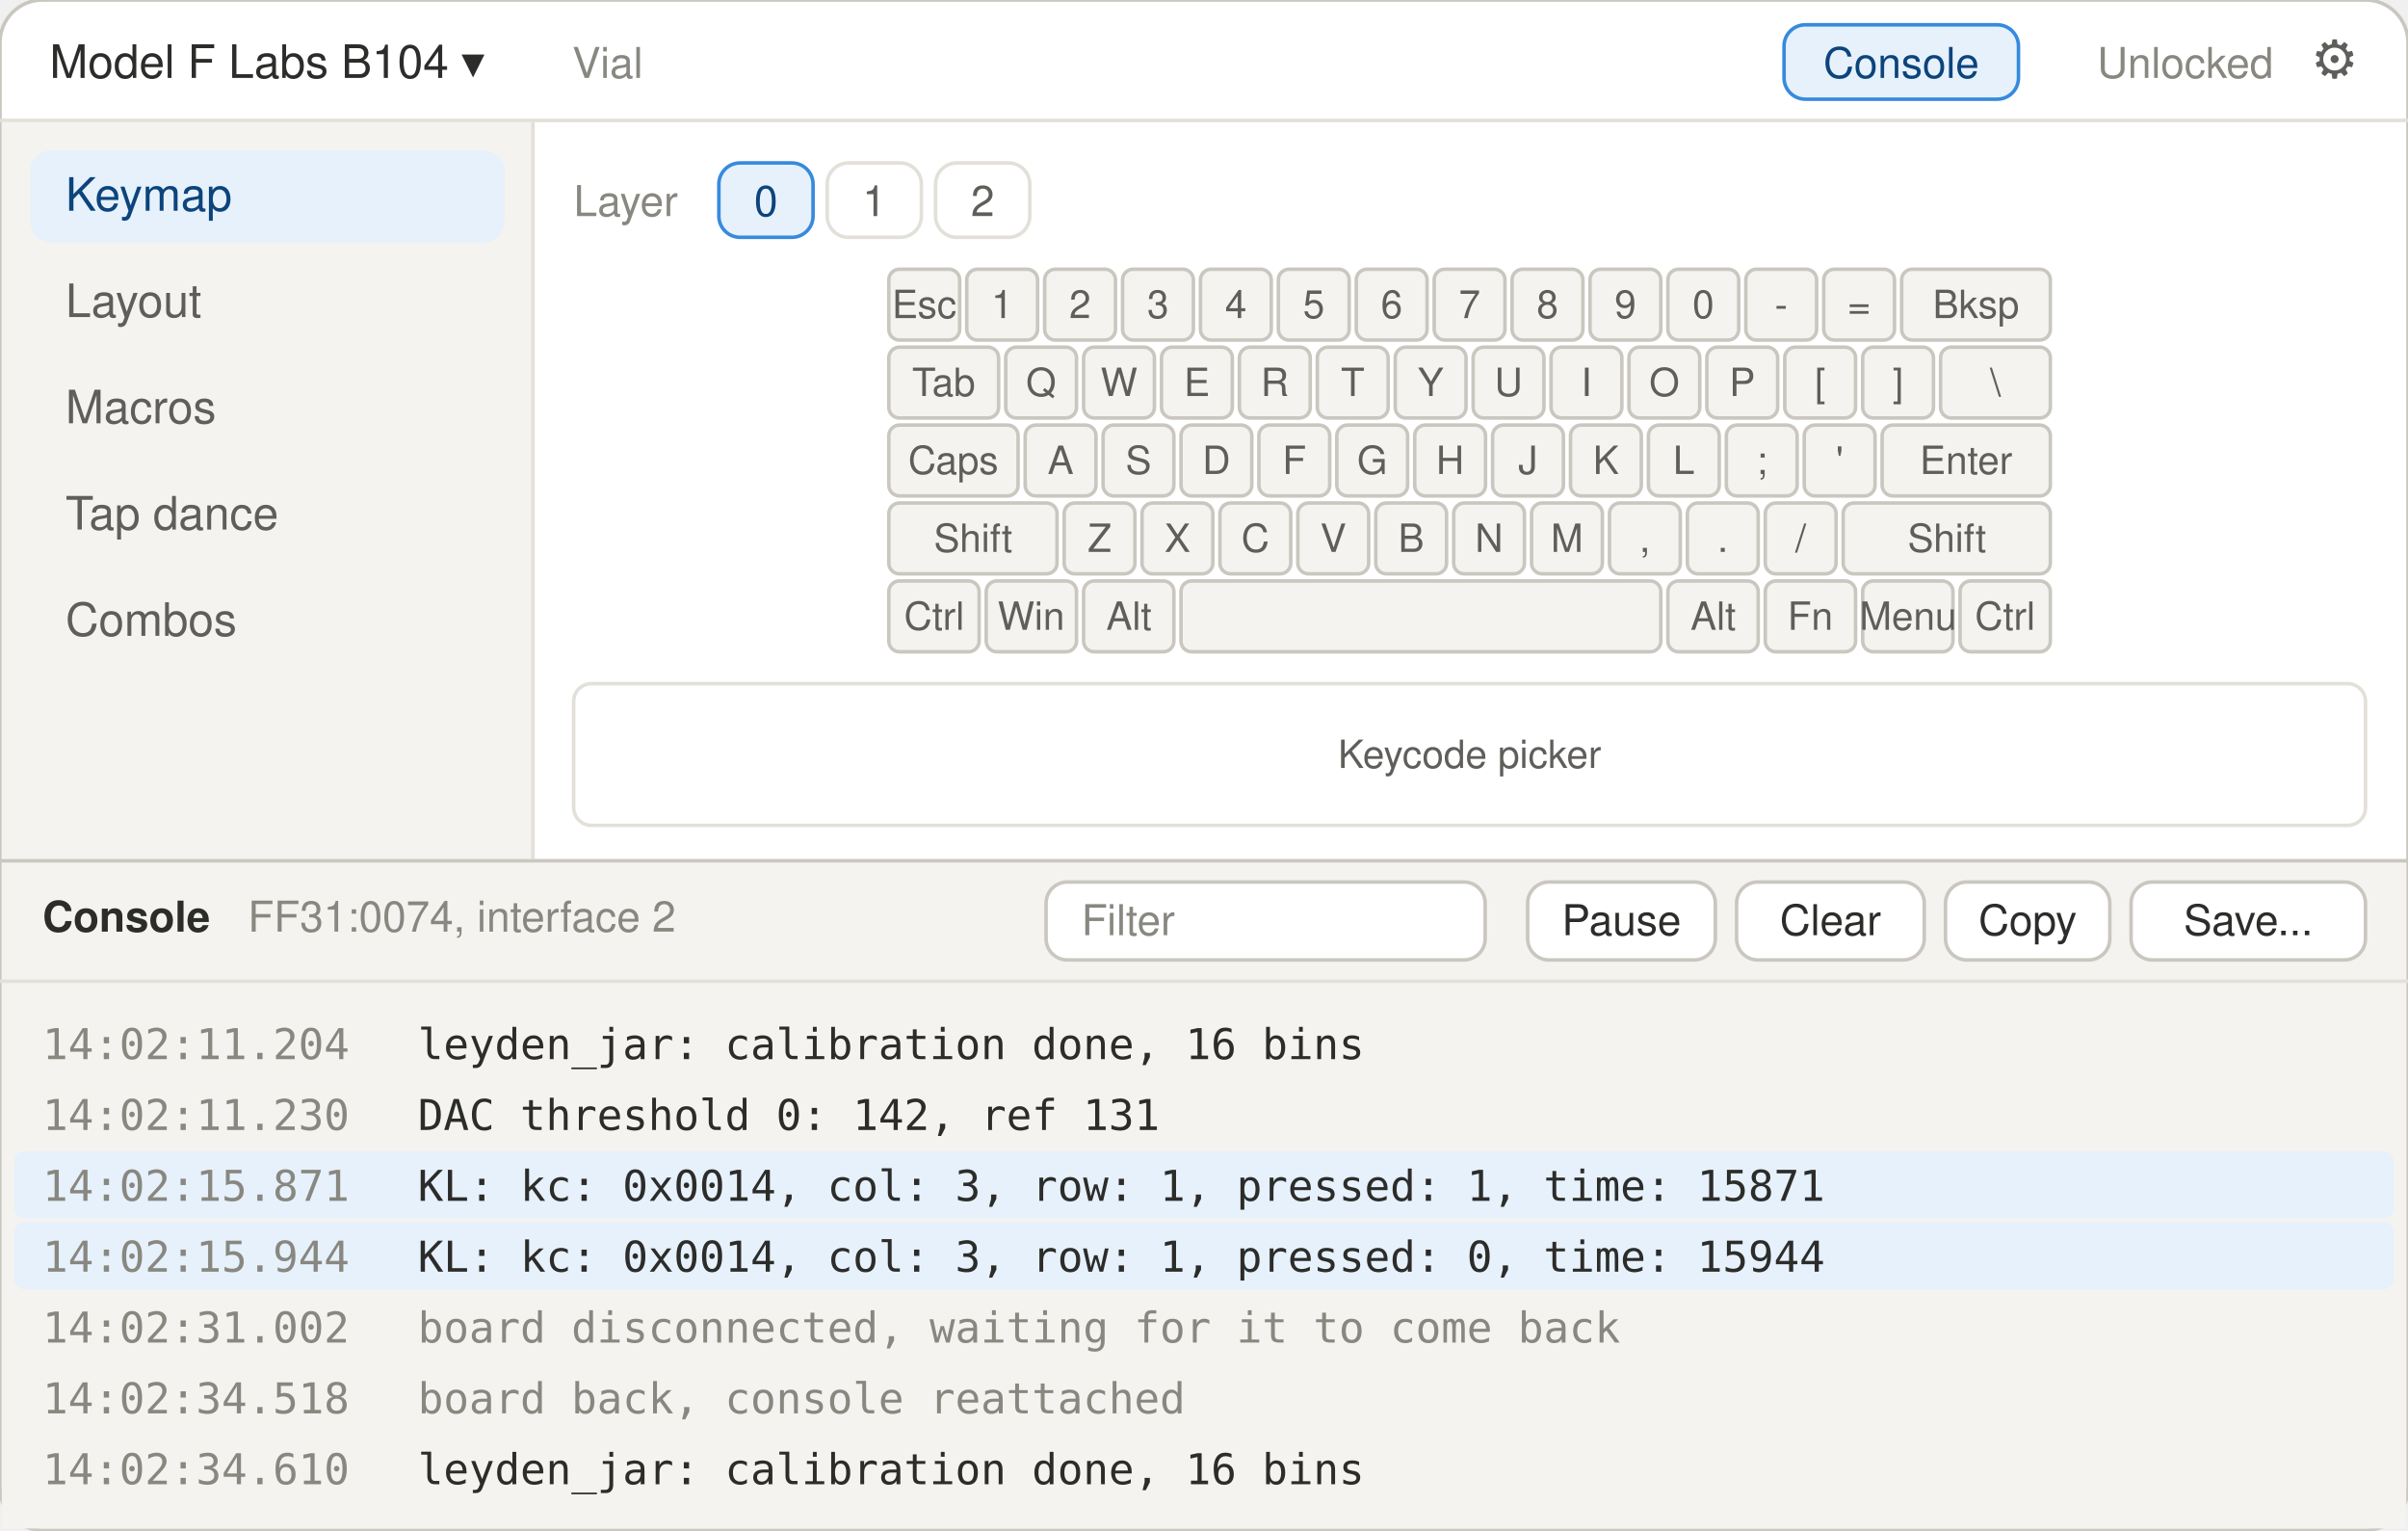
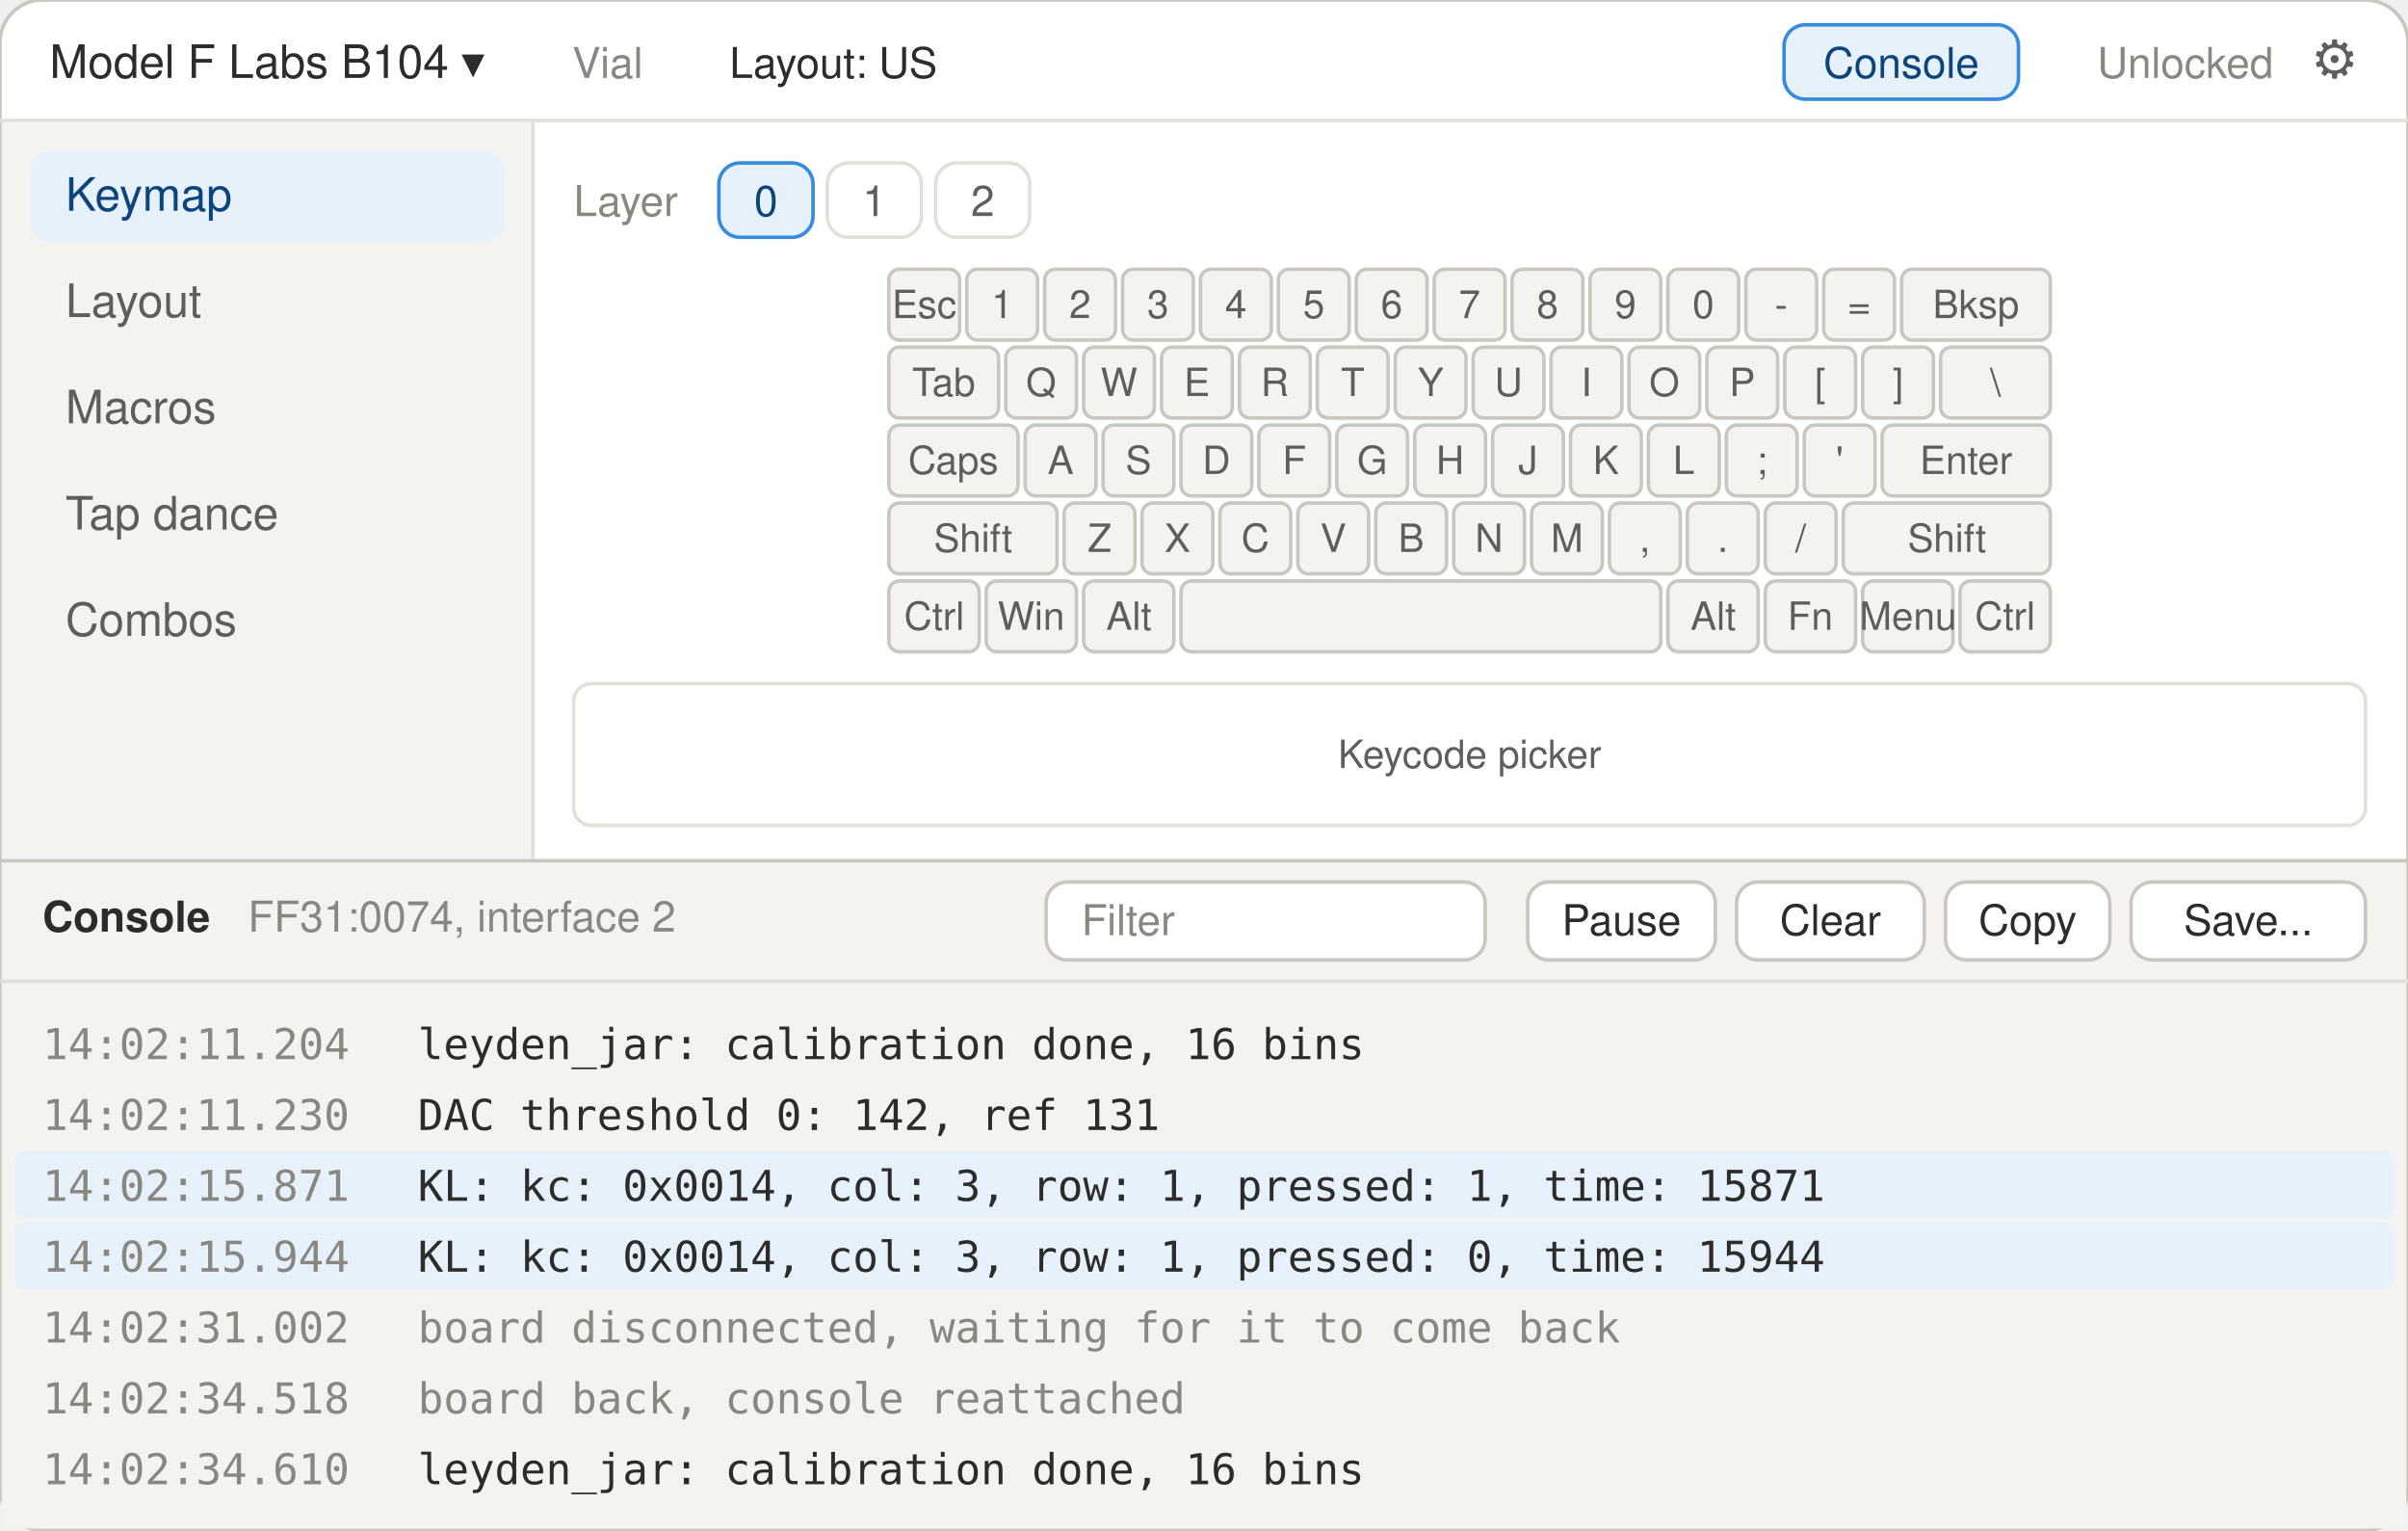
<svg xmlns="http://www.w3.org/2000/svg" width="680" height="432" viewBox="0 0 680 432">
  <rect x="0.0" y="0.0" width="680.0" height="432.0" rx="12" fill="#FFFFFF" stroke="#C9C7BF" stroke-width="1" />
  <text x="14.0" y="22.0" font-family="Segoe UI, Helvetica, Arial, sans-serif" font-size="13" fill="#2C2C2A" text-anchor="start" font-weight="400">Model F Labs B104  ▾</text>
  <text x="161.6" y="22.0" font-family="Segoe UI, Helvetica, Arial, sans-serif" font-size="12" fill="#888780" text-anchor="start" font-weight="400">Vial</text>
+   <text x="206.0" y="22.0" font-family="Segoe UI, Helvetica, Arial, sans-serif" font-size="12" fill="#2C2C2A" text-anchor="start" font-weight="400">Layout: US</text>
  <text x="666.0" y="22.0" font-family="Segoe UI, Helvetica, Arial, sans-serif" font-size="15" fill="#5F5E5A" text-anchor="end" font-weight="400">⚙</text>
  <text x="642.0" y="22.0" font-family="Segoe UI, Helvetica, Arial, sans-serif" font-size="12" fill="#888780" text-anchor="end" font-weight="400">Unlocked</text>
  <line x1="0" y1="34" x2="680" y2="34" stroke="#E2E0D8" stroke-width="1" />
  <rect x="503.8" y="7.0" width="66.2" height="21.0" rx="6" fill="#E6F1FB" stroke="#378ADD" stroke-width="1" />
  <text x="536.9" y="22.0" font-family="Segoe UI, Helvetica, Arial, sans-serif" font-size="12" fill="#0C447C" text-anchor="middle" font-weight="400">Console</text>
  <rect x="0.5" y="34.5" width="150.0" height="208.0" rx="0" fill="#F4F3EF" stroke="none" />
  <line x1="150.5" y1="34.5" x2="150.5" y2="242.5" stroke="#E2E0D8" stroke-width="1" />
  <rect x="8.5" y="42.5" width="134.0" height="26.0" rx="6" fill="#E6F1FB" stroke="none" />
  <text x="18.5" y="59.5" font-family="Segoe UI, Helvetica, Arial, sans-serif" font-size="13" fill="#0C447C" text-anchor="start" font-weight="400">Keymap</text>
  <text x="18.5" y="89.5" font-family="Segoe UI, Helvetica, Arial, sans-serif" font-size="13" fill="#5F5E5A" text-anchor="start" font-weight="400">Layout</text>
  <text x="18.5" y="119.5" font-family="Segoe UI, Helvetica, Arial, sans-serif" font-size="13" fill="#5F5E5A" text-anchor="start" font-weight="400">Macros</text>
  <text x="18.5" y="149.5" font-family="Segoe UI, Helvetica, Arial, sans-serif" font-size="13" fill="#5F5E5A" text-anchor="start" font-weight="400">Tap dance</text>
  <text x="18.5" y="179.5" font-family="Segoe UI, Helvetica, Arial, sans-serif" font-size="13" fill="#5F5E5A" text-anchor="start" font-weight="400">Combos</text>
  <text x="162.0" y="61.0" font-family="Segoe UI, Helvetica, Arial, sans-serif" font-size="12" fill="#888780" text-anchor="start" font-weight="400">Layer</text>
  <rect x="203.0" y="46.0" width="26.6" height="21.0" rx="6" fill="#E6F1FB" stroke="#378ADD" stroke-width="1" />
  <text x="216.3" y="61.0" font-family="Segoe UI, Helvetica, Arial, sans-serif" font-size="12" fill="#0C447C" text-anchor="middle" font-weight="400">0</text>
  <rect x="233.6" y="46.0" width="26.6" height="21.0" rx="6" fill="#FFFFFF" stroke="#E2E0D8" stroke-width="1" />
  <text x="246.9" y="61.0" font-family="Segoe UI, Helvetica, Arial, sans-serif" font-size="12" fill="#5F5E5A" text-anchor="middle" font-weight="400">1</text>
  <rect x="264.2" y="46.0" width="26.6" height="21.0" rx="6" fill="#FFFFFF" stroke="#E2E0D8" stroke-width="1" />
  <text x="277.5" y="61.0" font-family="Segoe UI, Helvetica, Arial, sans-serif" font-size="12" fill="#5F5E5A" text-anchor="middle" font-weight="400">2</text>
  <rect x="251.0" y="76.0" width="20.0" height="20.0" rx="3" fill="#F4F3EF" stroke="#C9C7BF" stroke-width="1" />
  <text x="261.0" y="89.8" font-family="Segoe UI, Helvetica, Arial, sans-serif" font-size="11" fill="#5F5E5A" text-anchor="middle" font-weight="400">Esc</text>
  <rect x="273.0" y="76.0" width="20.0" height="20.0" rx="3" fill="#F4F3EF" stroke="#C9C7BF" stroke-width="1" />
  <text x="283.0" y="89.8" font-family="Segoe UI, Helvetica, Arial, sans-serif" font-size="11" fill="#5F5E5A" text-anchor="middle" font-weight="400">1</text>
  <rect x="295.0" y="76.0" width="20.0" height="20.0" rx="3" fill="#F4F3EF" stroke="#C9C7BF" stroke-width="1" />
  <text x="305.0" y="89.8" font-family="Segoe UI, Helvetica, Arial, sans-serif" font-size="11" fill="#5F5E5A" text-anchor="middle" font-weight="400">2</text>
  <rect x="317.0" y="76.0" width="20.0" height="20.0" rx="3" fill="#F4F3EF" stroke="#C9C7BF" stroke-width="1" />
  <text x="327.0" y="89.8" font-family="Segoe UI, Helvetica, Arial, sans-serif" font-size="11" fill="#5F5E5A" text-anchor="middle" font-weight="400">3</text>
  <rect x="339.0" y="76.0" width="20.0" height="20.0" rx="3" fill="#F4F3EF" stroke="#C9C7BF" stroke-width="1" />
  <text x="349.0" y="89.8" font-family="Segoe UI, Helvetica, Arial, sans-serif" font-size="11" fill="#5F5E5A" text-anchor="middle" font-weight="400">4</text>
  <rect x="361.0" y="76.0" width="20.0" height="20.0" rx="3" fill="#F4F3EF" stroke="#C9C7BF" stroke-width="1" />
  <text x="371.0" y="89.8" font-family="Segoe UI, Helvetica, Arial, sans-serif" font-size="11" fill="#5F5E5A" text-anchor="middle" font-weight="400">5</text>
  <rect x="383.0" y="76.0" width="20.0" height="20.0" rx="3" fill="#F4F3EF" stroke="#C9C7BF" stroke-width="1" />
  <text x="393.0" y="89.8" font-family="Segoe UI, Helvetica, Arial, sans-serif" font-size="11" fill="#5F5E5A" text-anchor="middle" font-weight="400">6</text>
  <rect x="405.0" y="76.0" width="20.0" height="20.0" rx="3" fill="#F4F3EF" stroke="#C9C7BF" stroke-width="1" />
  <text x="415.0" y="89.8" font-family="Segoe UI, Helvetica, Arial, sans-serif" font-size="11" fill="#5F5E5A" text-anchor="middle" font-weight="400">7</text>
  <rect x="427.0" y="76.0" width="20.0" height="20.0" rx="3" fill="#F4F3EF" stroke="#C9C7BF" stroke-width="1" />
  <text x="437.0" y="89.8" font-family="Segoe UI, Helvetica, Arial, sans-serif" font-size="11" fill="#5F5E5A" text-anchor="middle" font-weight="400">8</text>
  <rect x="449.0" y="76.0" width="20.0" height="20.0" rx="3" fill="#F4F3EF" stroke="#C9C7BF" stroke-width="1" />
  <text x="459.0" y="89.8" font-family="Segoe UI, Helvetica, Arial, sans-serif" font-size="11" fill="#5F5E5A" text-anchor="middle" font-weight="400">9</text>
  <rect x="471.0" y="76.0" width="20.0" height="20.0" rx="3" fill="#F4F3EF" stroke="#C9C7BF" stroke-width="1" />
  <text x="481.0" y="89.8" font-family="Segoe UI, Helvetica, Arial, sans-serif" font-size="11" fill="#5F5E5A" text-anchor="middle" font-weight="400">0</text>
  <rect x="493.0" y="76.0" width="20.0" height="20.0" rx="3" fill="#F4F3EF" stroke="#C9C7BF" stroke-width="1" />
  <text x="503.0" y="89.8" font-family="Segoe UI, Helvetica, Arial, sans-serif" font-size="11" fill="#5F5E5A" text-anchor="middle" font-weight="400">-</text>
  <rect x="515.0" y="76.0" width="20.0" height="20.0" rx="3" fill="#F4F3EF" stroke="#C9C7BF" stroke-width="1" />
  <text x="525.0" y="89.8" font-family="Segoe UI, Helvetica, Arial, sans-serif" font-size="11" fill="#5F5E5A" text-anchor="middle" font-weight="400">=</text>
  <rect x="537.0" y="76.0" width="42.0" height="20.0" rx="3" fill="#F4F3EF" stroke="#C9C7BF" stroke-width="1" />
  <text x="558.0" y="89.8" font-family="Segoe UI, Helvetica, Arial, sans-serif" font-size="11" fill="#5F5E5A" text-anchor="middle" font-weight="400">Bksp</text>
  <rect x="251.0" y="98.0" width="31.0" height="20.0" rx="3" fill="#F4F3EF" stroke="#C9C7BF" stroke-width="1" />
  <text x="266.5" y="111.8" font-family="Segoe UI, Helvetica, Arial, sans-serif" font-size="11" fill="#5F5E5A" text-anchor="middle" font-weight="400">Tab</text>
  <rect x="284.0" y="98.0" width="20.0" height="20.0" rx="3" fill="#F4F3EF" stroke="#C9C7BF" stroke-width="1" />
  <text x="294.0" y="111.8" font-family="Segoe UI, Helvetica, Arial, sans-serif" font-size="11" fill="#5F5E5A" text-anchor="middle" font-weight="400">Q</text>
  <rect x="306.0" y="98.0" width="20.0" height="20.0" rx="3" fill="#F4F3EF" stroke="#C9C7BF" stroke-width="1" />
  <text x="316.0" y="111.8" font-family="Segoe UI, Helvetica, Arial, sans-serif" font-size="11" fill="#5F5E5A" text-anchor="middle" font-weight="400">W</text>
  <rect x="328.0" y="98.0" width="20.0" height="20.0" rx="3" fill="#F4F3EF" stroke="#C9C7BF" stroke-width="1" />
  <text x="338.0" y="111.8" font-family="Segoe UI, Helvetica, Arial, sans-serif" font-size="11" fill="#5F5E5A" text-anchor="middle" font-weight="400">E</text>
  <rect x="350.0" y="98.0" width="20.0" height="20.0" rx="3" fill="#F4F3EF" stroke="#C9C7BF" stroke-width="1" />
  <text x="360.0" y="111.8" font-family="Segoe UI, Helvetica, Arial, sans-serif" font-size="11" fill="#5F5E5A" text-anchor="middle" font-weight="400">R</text>
  <rect x="372.0" y="98.0" width="20.0" height="20.0" rx="3" fill="#F4F3EF" stroke="#C9C7BF" stroke-width="1" />
  <text x="382.0" y="111.8" font-family="Segoe UI, Helvetica, Arial, sans-serif" font-size="11" fill="#5F5E5A" text-anchor="middle" font-weight="400">T</text>
  <rect x="394.0" y="98.0" width="20.0" height="20.0" rx="3" fill="#F4F3EF" stroke="#C9C7BF" stroke-width="1" />
  <text x="404.0" y="111.8" font-family="Segoe UI, Helvetica, Arial, sans-serif" font-size="11" fill="#5F5E5A" text-anchor="middle" font-weight="400">Y</text>
  <rect x="416.0" y="98.0" width="20.0" height="20.0" rx="3" fill="#F4F3EF" stroke="#C9C7BF" stroke-width="1" />
  <text x="426.0" y="111.8" font-family="Segoe UI, Helvetica, Arial, sans-serif" font-size="11" fill="#5F5E5A" text-anchor="middle" font-weight="400">U</text>
  <rect x="438.0" y="98.0" width="20.0" height="20.0" rx="3" fill="#F4F3EF" stroke="#C9C7BF" stroke-width="1" />
  <text x="448.0" y="111.8" font-family="Segoe UI, Helvetica, Arial, sans-serif" font-size="11" fill="#5F5E5A" text-anchor="middle" font-weight="400">I</text>
  <rect x="460.0" y="98.0" width="20.0" height="20.0" rx="3" fill="#F4F3EF" stroke="#C9C7BF" stroke-width="1" />
  <text x="470.0" y="111.8" font-family="Segoe UI, Helvetica, Arial, sans-serif" font-size="11" fill="#5F5E5A" text-anchor="middle" font-weight="400">O</text>
  <rect x="482.0" y="98.0" width="20.0" height="20.0" rx="3" fill="#F4F3EF" stroke="#C9C7BF" stroke-width="1" />
  <text x="492.0" y="111.8" font-family="Segoe UI, Helvetica, Arial, sans-serif" font-size="11" fill="#5F5E5A" text-anchor="middle" font-weight="400">P</text>
  <rect x="504.0" y="98.0" width="20.0" height="20.0" rx="3" fill="#F4F3EF" stroke="#C9C7BF" stroke-width="1" />
  <text x="514.0" y="111.8" font-family="Segoe UI, Helvetica, Arial, sans-serif" font-size="11" fill="#5F5E5A" text-anchor="middle" font-weight="400">[</text>
  <rect x="526.0" y="98.0" width="20.0" height="20.0" rx="3" fill="#F4F3EF" stroke="#C9C7BF" stroke-width="1" />
  <text x="536.0" y="111.8" font-family="Segoe UI, Helvetica, Arial, sans-serif" font-size="11" fill="#5F5E5A" text-anchor="middle" font-weight="400">]</text>
  <rect x="548.0" y="98.0" width="31.0" height="20.0" rx="3" fill="#F4F3EF" stroke="#C9C7BF" stroke-width="1" />
  <text x="563.5" y="111.8" font-family="Segoe UI, Helvetica, Arial, sans-serif" font-size="11" fill="#5F5E5A" text-anchor="middle" font-weight="400">\</text>
  <rect x="251.0" y="120.0" width="36.5" height="20.0" rx="3" fill="#F4F3EF" stroke="#C9C7BF" stroke-width="1" />
  <text x="269.2" y="133.8" font-family="Segoe UI, Helvetica, Arial, sans-serif" font-size="11" fill="#5F5E5A" text-anchor="middle" font-weight="400">Caps</text>
  <rect x="289.5" y="120.0" width="20.0" height="20.0" rx="3" fill="#F4F3EF" stroke="#C9C7BF" stroke-width="1" />
  <text x="299.5" y="133.8" font-family="Segoe UI, Helvetica, Arial, sans-serif" font-size="11" fill="#5F5E5A" text-anchor="middle" font-weight="400">A</text>
  <rect x="311.5" y="120.0" width="20.0" height="20.0" rx="3" fill="#F4F3EF" stroke="#C9C7BF" stroke-width="1" />
  <text x="321.5" y="133.8" font-family="Segoe UI, Helvetica, Arial, sans-serif" font-size="11" fill="#5F5E5A" text-anchor="middle" font-weight="400">S</text>
  <rect x="333.5" y="120.0" width="20.0" height="20.0" rx="3" fill="#F4F3EF" stroke="#C9C7BF" stroke-width="1" />
  <text x="343.5" y="133.8" font-family="Segoe UI, Helvetica, Arial, sans-serif" font-size="11" fill="#5F5E5A" text-anchor="middle" font-weight="400">D</text>
  <rect x="355.5" y="120.0" width="20.0" height="20.0" rx="3" fill="#F4F3EF" stroke="#C9C7BF" stroke-width="1" />
  <text x="365.5" y="133.8" font-family="Segoe UI, Helvetica, Arial, sans-serif" font-size="11" fill="#5F5E5A" text-anchor="middle" font-weight="400">F</text>
  <rect x="377.5" y="120.0" width="20.0" height="20.0" rx="3" fill="#F4F3EF" stroke="#C9C7BF" stroke-width="1" />
  <text x="387.5" y="133.8" font-family="Segoe UI, Helvetica, Arial, sans-serif" font-size="11" fill="#5F5E5A" text-anchor="middle" font-weight="400">G</text>
  <rect x="399.5" y="120.0" width="20.0" height="20.0" rx="3" fill="#F4F3EF" stroke="#C9C7BF" stroke-width="1" />
  <text x="409.5" y="133.8" font-family="Segoe UI, Helvetica, Arial, sans-serif" font-size="11" fill="#5F5E5A" text-anchor="middle" font-weight="400">H</text>
  <rect x="421.5" y="120.0" width="20.0" height="20.0" rx="3" fill="#F4F3EF" stroke="#C9C7BF" stroke-width="1" />
  <text x="431.5" y="133.8" font-family="Segoe UI, Helvetica, Arial, sans-serif" font-size="11" fill="#5F5E5A" text-anchor="middle" font-weight="400">J</text>
  <rect x="443.5" y="120.0" width="20.0" height="20.0" rx="3" fill="#F4F3EF" stroke="#C9C7BF" stroke-width="1" />
  <text x="453.5" y="133.8" font-family="Segoe UI, Helvetica, Arial, sans-serif" font-size="11" fill="#5F5E5A" text-anchor="middle" font-weight="400">K</text>
  <rect x="465.5" y="120.0" width="20.0" height="20.0" rx="3" fill="#F4F3EF" stroke="#C9C7BF" stroke-width="1" />
  <text x="475.5" y="133.8" font-family="Segoe UI, Helvetica, Arial, sans-serif" font-size="11" fill="#5F5E5A" text-anchor="middle" font-weight="400">L</text>
  <rect x="487.5" y="120.0" width="20.0" height="20.0" rx="3" fill="#F4F3EF" stroke="#C9C7BF" stroke-width="1" />
  <text x="497.5" y="133.8" font-family="Segoe UI, Helvetica, Arial, sans-serif" font-size="11" fill="#5F5E5A" text-anchor="middle" font-weight="400">;</text>
  <rect x="509.5" y="120.0" width="20.0" height="20.0" rx="3" fill="#F4F3EF" stroke="#C9C7BF" stroke-width="1" />
  <text x="519.5" y="133.8" font-family="Segoe UI, Helvetica, Arial, sans-serif" font-size="11" fill="#5F5E5A" text-anchor="middle" font-weight="400">'</text>
  <rect x="531.5" y="120.0" width="47.5" height="20.0" rx="3" fill="#F4F3EF" stroke="#C9C7BF" stroke-width="1" />
  <text x="555.2" y="133.8" font-family="Segoe UI, Helvetica, Arial, sans-serif" font-size="11" fill="#5F5E5A" text-anchor="middle" font-weight="400">Enter</text>
  <rect x="251.0" y="142.0" width="47.5" height="20.0" rx="3" fill="#F4F3EF" stroke="#C9C7BF" stroke-width="1" />
  <text x="274.8" y="155.8" font-family="Segoe UI, Helvetica, Arial, sans-serif" font-size="11" fill="#5F5E5A" text-anchor="middle" font-weight="400">Shift</text>
  <rect x="300.5" y="142.0" width="20.0" height="20.0" rx="3" fill="#F4F3EF" stroke="#C9C7BF" stroke-width="1" />
  <text x="310.5" y="155.8" font-family="Segoe UI, Helvetica, Arial, sans-serif" font-size="11" fill="#5F5E5A" text-anchor="middle" font-weight="400">Z</text>
  <rect x="322.5" y="142.0" width="20.0" height="20.0" rx="3" fill="#F4F3EF" stroke="#C9C7BF" stroke-width="1" />
  <text x="332.5" y="155.8" font-family="Segoe UI, Helvetica, Arial, sans-serif" font-size="11" fill="#5F5E5A" text-anchor="middle" font-weight="400">X</text>
  <rect x="344.5" y="142.0" width="20.0" height="20.0" rx="3" fill="#F4F3EF" stroke="#C9C7BF" stroke-width="1" />
  <text x="354.5" y="155.8" font-family="Segoe UI, Helvetica, Arial, sans-serif" font-size="11" fill="#5F5E5A" text-anchor="middle" font-weight="400">C</text>
  <rect x="366.5" y="142.0" width="20.0" height="20.0" rx="3" fill="#F4F3EF" stroke="#C9C7BF" stroke-width="1" />
  <text x="376.5" y="155.8" font-family="Segoe UI, Helvetica, Arial, sans-serif" font-size="11" fill="#5F5E5A" text-anchor="middle" font-weight="400">V</text>
  <rect x="388.5" y="142.0" width="20.0" height="20.0" rx="3" fill="#F4F3EF" stroke="#C9C7BF" stroke-width="1" />
  <text x="398.5" y="155.8" font-family="Segoe UI, Helvetica, Arial, sans-serif" font-size="11" fill="#5F5E5A" text-anchor="middle" font-weight="400">B</text>
  <rect x="410.5" y="142.0" width="20.0" height="20.0" rx="3" fill="#F4F3EF" stroke="#C9C7BF" stroke-width="1" />
  <text x="420.5" y="155.8" font-family="Segoe UI, Helvetica, Arial, sans-serif" font-size="11" fill="#5F5E5A" text-anchor="middle" font-weight="400">N</text>
  <rect x="432.5" y="142.0" width="20.0" height="20.0" rx="3" fill="#F4F3EF" stroke="#C9C7BF" stroke-width="1" />
  <text x="442.5" y="155.8" font-family="Segoe UI, Helvetica, Arial, sans-serif" font-size="11" fill="#5F5E5A" text-anchor="middle" font-weight="400">M</text>
  <rect x="454.5" y="142.0" width="20.0" height="20.0" rx="3" fill="#F4F3EF" stroke="#C9C7BF" stroke-width="1" />
  <text x="464.5" y="155.8" font-family="Segoe UI, Helvetica, Arial, sans-serif" font-size="11" fill="#5F5E5A" text-anchor="middle" font-weight="400">,</text>
  <rect x="476.5" y="142.0" width="20.0" height="20.0" rx="3" fill="#F4F3EF" stroke="#C9C7BF" stroke-width="1" />
  <text x="486.5" y="155.8" font-family="Segoe UI, Helvetica, Arial, sans-serif" font-size="11" fill="#5F5E5A" text-anchor="middle" font-weight="400">.</text>
  <rect x="498.5" y="142.0" width="20.0" height="20.0" rx="3" fill="#F4F3EF" stroke="#C9C7BF" stroke-width="1" />
  <text x="508.5" y="155.8" font-family="Segoe UI, Helvetica, Arial, sans-serif" font-size="11" fill="#5F5E5A" text-anchor="middle" font-weight="400">/</text>
  <rect x="520.5" y="142.0" width="58.5" height="20.0" rx="3" fill="#F4F3EF" stroke="#C9C7BF" stroke-width="1" />
  <text x="549.8" y="155.8" font-family="Segoe UI, Helvetica, Arial, sans-serif" font-size="11" fill="#5F5E5A" text-anchor="middle" font-weight="400">Shift</text>
  <rect x="251.0" y="164.0" width="25.5" height="20.0" rx="3" fill="#F4F3EF" stroke="#C9C7BF" stroke-width="1" />
  <text x="263.8" y="177.8" font-family="Segoe UI, Helvetica, Arial, sans-serif" font-size="11" fill="#5F5E5A" text-anchor="middle" font-weight="400">Ctrl</text>
  <rect x="278.5" y="164.0" width="25.5" height="20.0" rx="3" fill="#F4F3EF" stroke="#C9C7BF" stroke-width="1" />
  <text x="291.2" y="177.8" font-family="Segoe UI, Helvetica, Arial, sans-serif" font-size="11" fill="#5F5E5A" text-anchor="middle" font-weight="400">Win</text>
  <rect x="306.0" y="164.0" width="25.5" height="20.0" rx="3" fill="#F4F3EF" stroke="#C9C7BF" stroke-width="1" />
  <text x="318.8" y="177.8" font-family="Segoe UI, Helvetica, Arial, sans-serif" font-size="11" fill="#5F5E5A" text-anchor="middle" font-weight="400">Alt</text>
  <rect x="333.5" y="164.0" width="135.5" height="20.0" rx="3" fill="#F4F3EF" stroke="#C9C7BF" stroke-width="1" />
  <rect x="471.0" y="164.0" width="25.5" height="20.0" rx="3" fill="#F4F3EF" stroke="#C9C7BF" stroke-width="1" />
  <text x="483.8" y="177.8" font-family="Segoe UI, Helvetica, Arial, sans-serif" font-size="11" fill="#5F5E5A" text-anchor="middle" font-weight="400">Alt</text>
  <rect x="498.5" y="164.0" width="25.5" height="20.0" rx="3" fill="#F4F3EF" stroke="#C9C7BF" stroke-width="1" />
  <text x="511.2" y="177.8" font-family="Segoe UI, Helvetica, Arial, sans-serif" font-size="11" fill="#5F5E5A" text-anchor="middle" font-weight="400">Fn</text>
  <rect x="526.0" y="164.0" width="25.5" height="20.0" rx="3" fill="#F4F3EF" stroke="#C9C7BF" stroke-width="1" />
  <text x="538.8" y="177.8" font-family="Segoe UI, Helvetica, Arial, sans-serif" font-size="11" fill="#5F5E5A" text-anchor="middle" font-weight="400">Menu</text>
  <rect x="553.5" y="164.0" width="25.5" height="20.0" rx="3" fill="#F4F3EF" stroke="#C9C7BF" stroke-width="1" />
  <text x="566.2" y="177.8" font-family="Segoe UI, Helvetica, Arial, sans-serif" font-size="11" fill="#5F5E5A" text-anchor="middle" font-weight="400">Ctrl</text>
  <rect x="162.0" y="193.0" width="506.0" height="40.0" rx="5" fill="#FFFFFF" stroke="#E2E0D8" stroke-width="1" />
  <text x="415.0" y="216.8" font-family="Segoe UI, Helvetica, Arial, sans-serif" font-size="11" fill="#5F5E5A" text-anchor="middle" font-weight="400">Keycode picker</text>
  <rect x="0.5" y="243.0" width="679.0" height="188.5" rx="0" fill="#F4F3EF" stroke="none" />
  <line x1="0" y1="243" x2="680" y2="243" stroke="#C9C7BF" stroke-width="1" />
  <text x="12.0" y="263.0" font-family="Segoe UI, Helvetica, Arial, sans-serif" font-size="12" fill="#2C2C2A" text-anchor="start" font-weight="600">Console</text>
  <text x="70.0" y="263.0" font-family="Segoe UI, Helvetica, Arial, sans-serif" font-size="12" fill="#888780" text-anchor="start" font-weight="400">FF31:0074, interface 2</text>
  <rect x="601.8" y="249.0" width="66.2" height="22.0" rx="6" fill="#FFFFFF" stroke="#C9C7BF" stroke-width="1" />
  <text x="634.9" y="264.0" font-family="Segoe UI, Helvetica, Arial, sans-serif" font-size="12" fill="#2C2C2A" text-anchor="middle" font-weight="400">Save...</text>
  <rect x="549.4" y="249.0" width="46.4" height="22.0" rx="6" fill="#FFFFFF" stroke="#C9C7BF" stroke-width="1" />
  <text x="572.6" y="264.0" font-family="Segoe UI, Helvetica, Arial, sans-serif" font-size="12" fill="#2C2C2A" text-anchor="middle" font-weight="400">Copy</text>
  <rect x="490.4" y="249.0" width="53.0" height="22.0" rx="6" fill="#FFFFFF" stroke="#C9C7BF" stroke-width="1" />
  <text x="516.9" y="264.0" font-family="Segoe UI, Helvetica, Arial, sans-serif" font-size="12" fill="#2C2C2A" text-anchor="middle" font-weight="400">Clear</text>
  <rect x="431.4" y="249.0" width="53.0" height="22.0" rx="6" fill="#FFFFFF" stroke="#C9C7BF" stroke-width="1" />
  <text x="457.9" y="264.0" font-family="Segoe UI, Helvetica, Arial, sans-serif" font-size="12" fill="#2C2C2A" text-anchor="middle" font-weight="400">Pause</text>
  <rect x="295.4" y="249.0" width="124.0" height="22.0" rx="6" fill="#FFFFFF" stroke="#C9C7BF" stroke-width="1" />
  <text x="305.4" y="264.0" font-family="Segoe UI, Helvetica, Arial, sans-serif" font-size="12" fill="#888780" text-anchor="start" font-weight="400">Filter</text>
  <line x1="0" y1="277" x2="680" y2="277" stroke="#E2E0D8" stroke-width="1" />
  <text x="12.0" y="299.0" font-family="Consolas, Menlo, monospace" font-size="12" fill="#888780" text-anchor="start" font-weight="400">14:02:11.204</text>
  <text x="118.0" y="299.0" font-family="Consolas, Menlo, monospace" font-size="12" fill="#2C2C2A" text-anchor="start" font-weight="400">leyden_jar: calibration done, 16 bins</text>
  <text x="12.0" y="319.0" font-family="Consolas, Menlo, monospace" font-size="12" fill="#888780" text-anchor="start" font-weight="400">14:02:11.230</text>
  <text x="118.0" y="319.0" font-family="Consolas, Menlo, monospace" font-size="12" fill="#2C2C2A" text-anchor="start" font-weight="400">DAC threshold 0: 142, ref 131</text>
  <rect x="4.0" y="325.0" width="672.0" height="19.0" rx="3" fill="#E6F1FB" stroke="none" />
  <text x="12.0" y="339.0" font-family="Consolas, Menlo, monospace" font-size="12" fill="#888780" text-anchor="start" font-weight="400">14:02:15.871</text>
  <text x="118.0" y="339.0" font-family="Consolas, Menlo, monospace" font-size="12" fill="#2C2C2A" text-anchor="start" font-weight="400">KL: kc: 0x0014, col: 3, row: 1, pressed: 1, time: 15871</text>
  <rect x="4.0" y="345.0" width="672.0" height="19.0" rx="3" fill="#E6F1FB" stroke="none" />
  <text x="12.0" y="359.0" font-family="Consolas, Menlo, monospace" font-size="12" fill="#888780" text-anchor="start" font-weight="400">14:02:15.944</text>
  <text x="118.0" y="359.0" font-family="Consolas, Menlo, monospace" font-size="12" fill="#2C2C2A" text-anchor="start" font-weight="400">KL: kc: 0x0014, col: 3, row: 1, pressed: 0, time: 15944</text>
  <text x="12.0" y="379.0" font-family="Consolas, Menlo, monospace" font-size="12" fill="#888780" text-anchor="start" font-weight="400">14:02:31.002</text>
  <text x="118.0" y="379.0" font-family="Consolas, Menlo, monospace" font-size="12" fill="#888780" text-anchor="start" font-weight="400">board disconnected, waiting for it to come back</text>
  <text x="12.0" y="399.0" font-family="Consolas, Menlo, monospace" font-size="12" fill="#888780" text-anchor="start" font-weight="400">14:02:34.518</text>
  <text x="118.0" y="399.0" font-family="Consolas, Menlo, monospace" font-size="12" fill="#888780" text-anchor="start" font-weight="400">board back, console reattached</text>
  <text x="12.0" y="419.0" font-family="Consolas, Menlo, monospace" font-size="12" fill="#888780" text-anchor="start" font-weight="400">14:02:34.610</text>
  <text x="118.0" y="419.0" font-family="Consolas, Menlo, monospace" font-size="12" fill="#2C2C2A" text-anchor="start" font-weight="400">leyden_jar: calibration done, 16 bins</text>
</svg>
